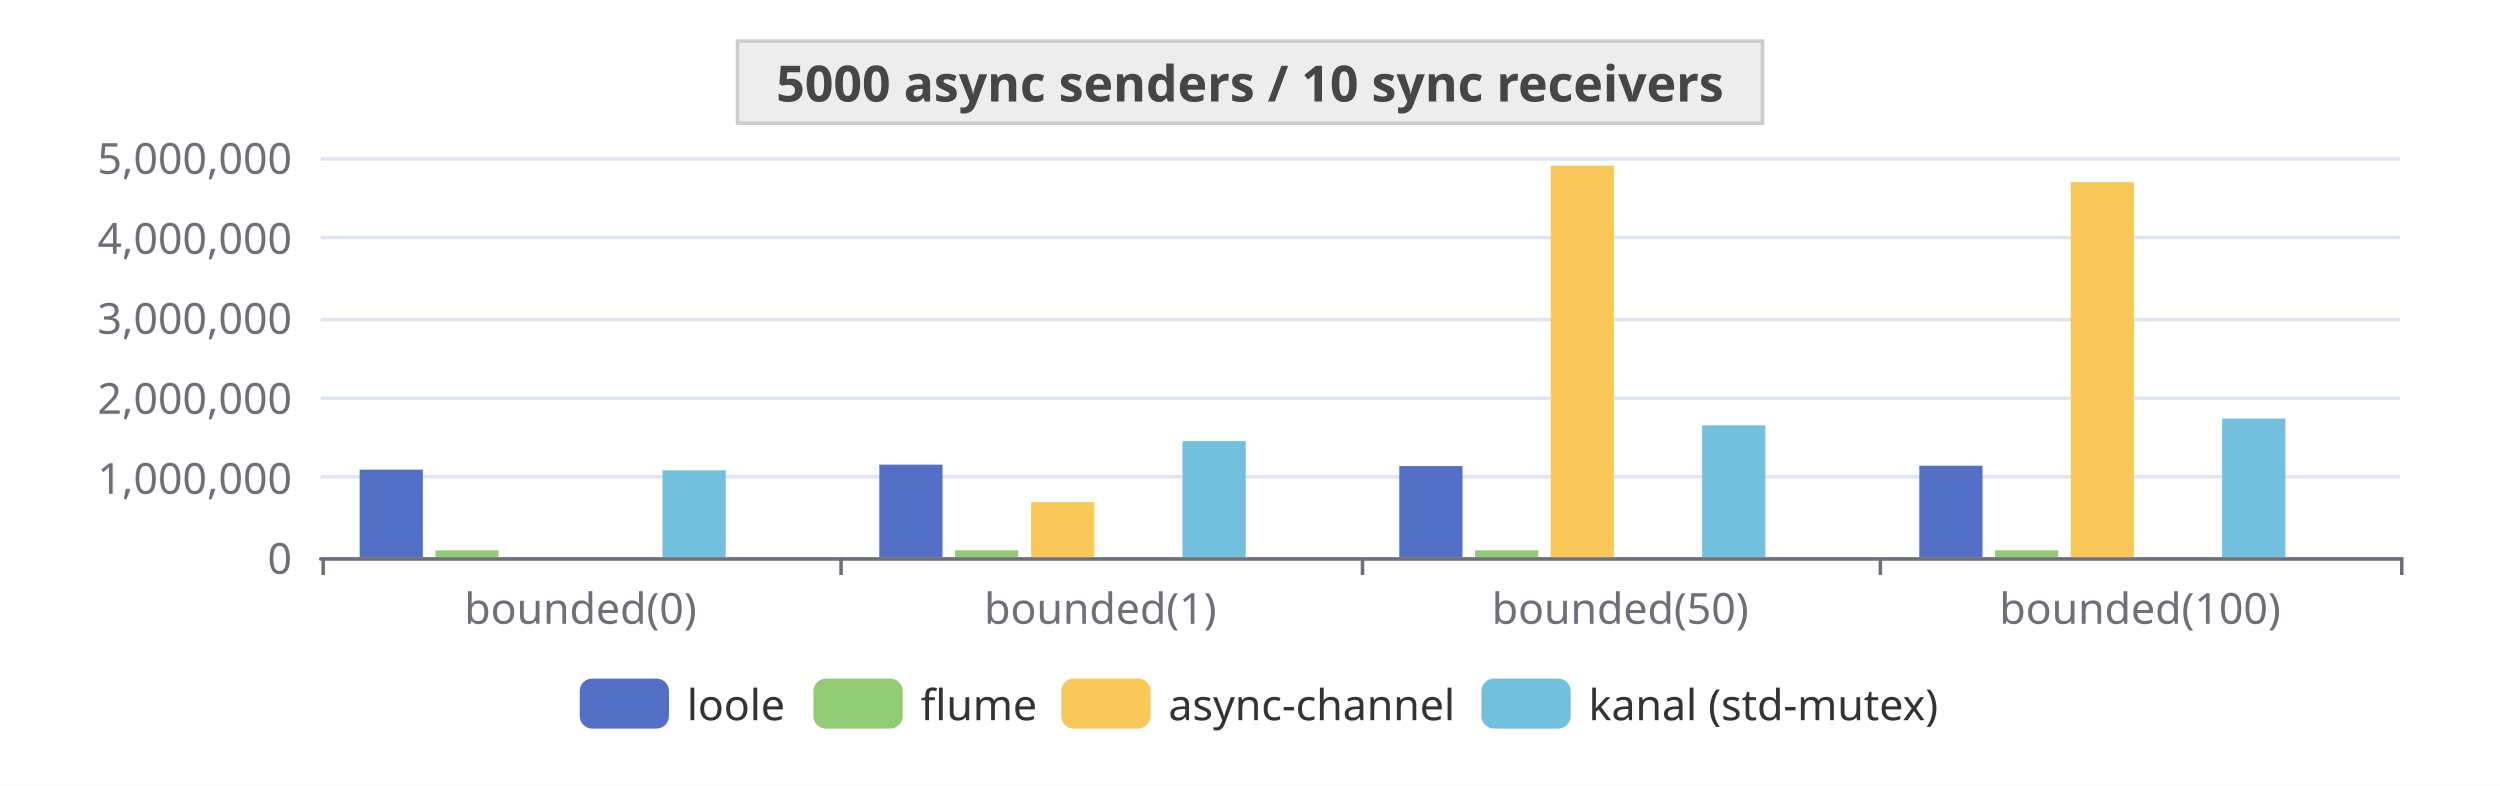
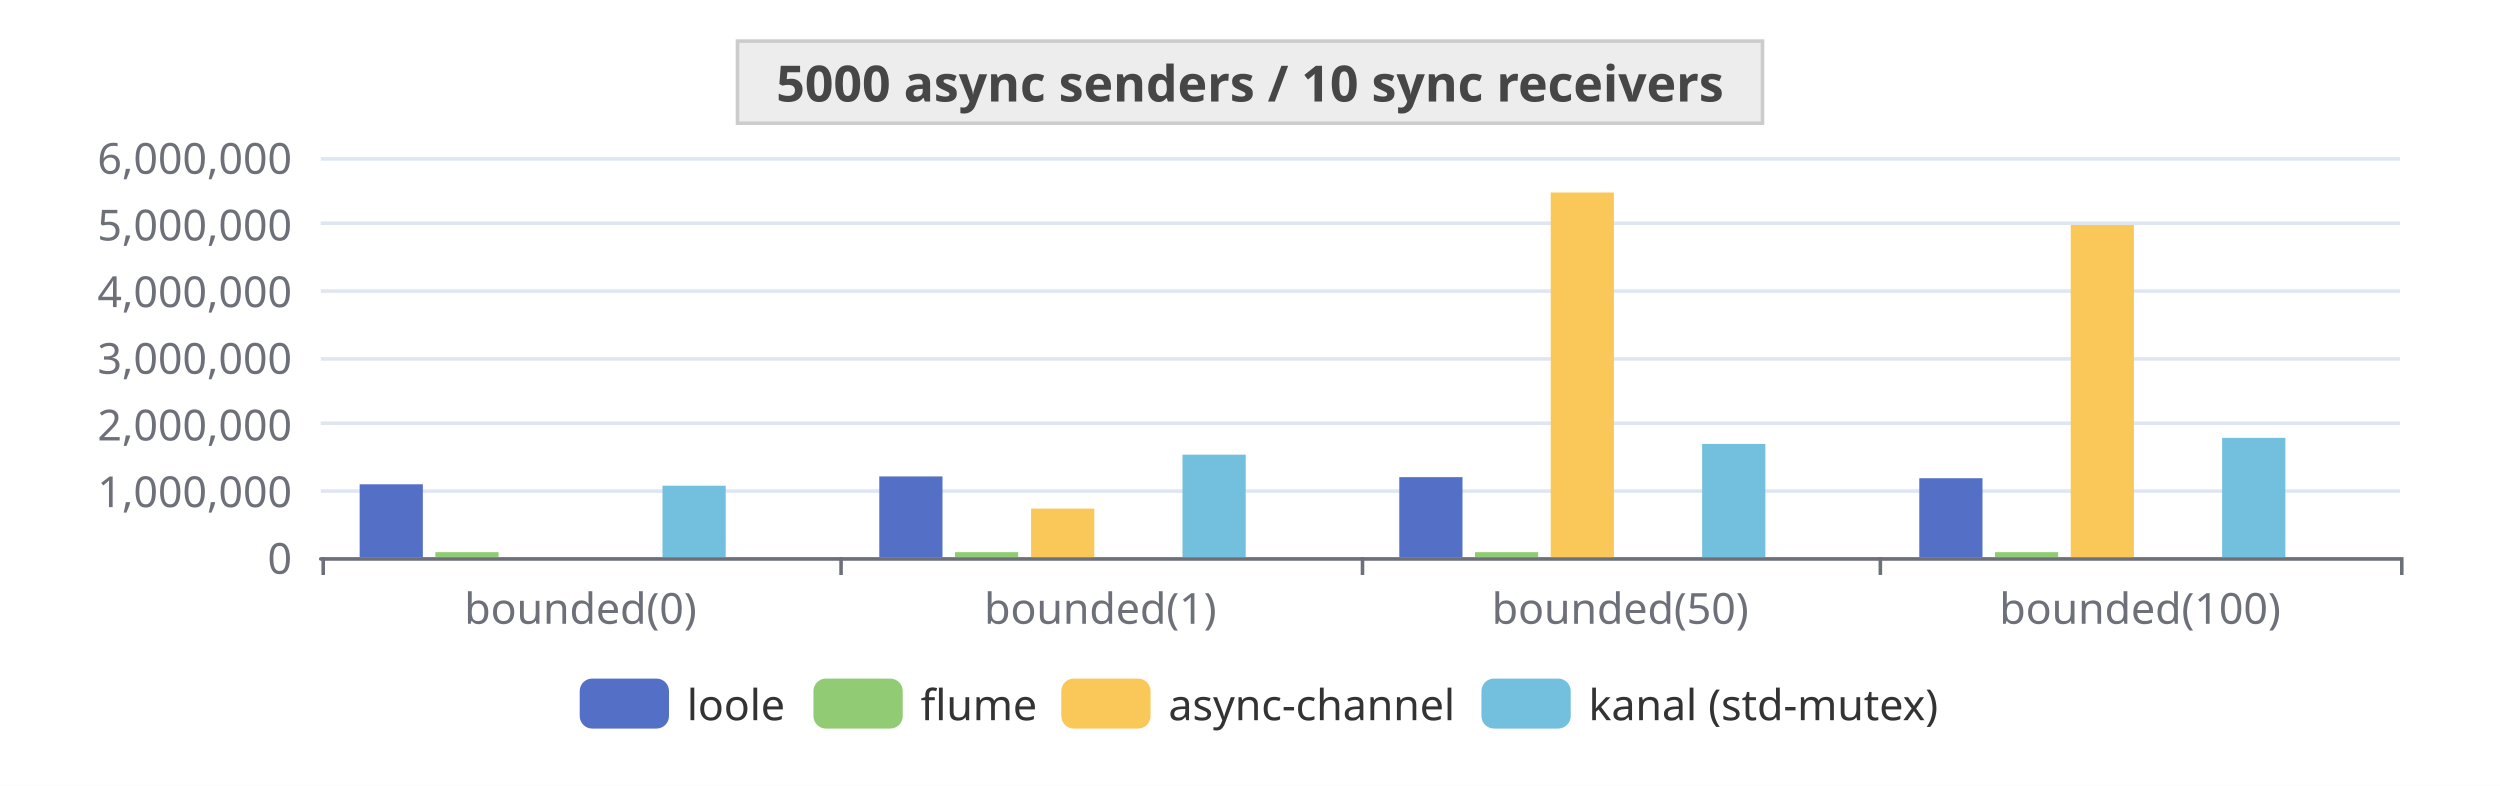
<svg xmlns="http://www.w3.org/2000/svg" width="700" height="220" version="1.1" baseProfile="full" viewBox="0 0 700 220">
  <rect width="700" height="220" x="0" y="0" id="0" fill="white" />
  <path d="M89.8 156.5L672 156.5" fill="none" stroke="#E0E6F1" />
-   <path d="M89.8 133.5L672 133.5" fill="none" stroke="#E0E6F1" />
-   <path d="M89.8 111.5L672 111.5" fill="none" stroke="#E0E6F1" />
-   <path d="M89.8 89.5L672 89.5" fill="none" stroke="#E0E6F1" />
-   <path d="M89.8 66.5L672 66.5" fill="none" stroke="#E0E6F1" />
+   <path d="M89.8 137.5L672 137.5" fill="none" stroke="#E0E6F1" />
+   <path d="M89.8 118.5L672 118.5" fill="none" stroke="#E0E6F1" />
+   <path d="M89.8 100.5L672 100.5" fill="none" stroke="#E0E6F1" />
+   <path d="M89.8 81.5L672 81.5" fill="none" stroke="#E0E6F1" />
+   <path d="M89.8 62.5L672 62.5" fill="none" stroke="#E0E6F1" />
  <path d="M89.8 44.5L672 44.5" fill="none" stroke="#E0E6F1" />
  <path d="M89.8 156.5L672 156.5" fill="none" stroke="#6E7079" stroke-linecap="round" />
  <path d="M90.5 156L90.5 161" fill="none" stroke="#6E7079" />
  <path d="M235.5 156L235.5 161" fill="none" stroke="#6E7079" />
  <path d="M381.5 156L381.5 161" fill="none" stroke="#6E7079" />
  <path d="M526.5 156L526.5 161" fill="none" stroke="#6E7079" />
  <path d="M672.5 156L672.5 161" fill="none" stroke="#6E7079" />
  <text dominant-baseline="central" text-anchor="end" style="font-size:12px;font-family:sans-serif;" transform="translate(81.76 156)" fill="#6E7079">0</text>
-   <text dominant-baseline="central" text-anchor="end" style="font-size:12px;font-family:sans-serif;" transform="translate(81.76 133.6)" fill="#6E7079">1,000,000</text>
-   <text dominant-baseline="central" text-anchor="end" style="font-size:12px;font-family:sans-serif;" transform="translate(81.76 111.2)" fill="#6E7079">2,000,000</text>
-   <text dominant-baseline="central" text-anchor="end" style="font-size:12px;font-family:sans-serif;" transform="translate(81.76 88.8)" fill="#6E7079">3,000,000</text>
-   <text dominant-baseline="central" text-anchor="end" style="font-size:12px;font-family:sans-serif;" transform="translate(81.76 66.4)" fill="#6E7079">4,000,000</text>
-   <text dominant-baseline="central" text-anchor="end" style="font-size:12px;font-family:sans-serif;" transform="translate(81.76 44)" fill="#6E7079">5,000,000</text>
+   <text dominant-baseline="central" text-anchor="end" style="font-size:12px;font-family:sans-serif;" transform="translate(81.76 137.3333)" fill="#6E7079">1,000,000</text>
+   <text dominant-baseline="central" text-anchor="end" style="font-size:12px;font-family:sans-serif;" transform="translate(81.76 118.6667)" fill="#6E7079">2,000,000</text>
+   <text dominant-baseline="central" text-anchor="end" style="font-size:12px;font-family:sans-serif;" transform="translate(81.76 100)" fill="#6E7079">3,000,000</text>
+   <text dominant-baseline="central" text-anchor="end" style="font-size:12px;font-family:sans-serif;" transform="translate(81.76 81.3333)" fill="#6E7079">4,000,000</text>
+   <text dominant-baseline="central" text-anchor="end" style="font-size:12px;font-family:sans-serif;" transform="translate(81.76 62.6667)" fill="#6E7079">5,000,000</text>
+   <text dominant-baseline="central" text-anchor="end" style="font-size:12px;font-family:sans-serif;" transform="translate(81.76 44)" fill="#6E7079">6,000,000</text>
  <text dominant-baseline="central" text-anchor="middle" style="font-size:12px;font-family:sans-serif;" y="6" transform="translate(162.54 164)" fill="#6E7079">bounded(0)</text>
  <text dominant-baseline="central" text-anchor="middle" style="font-size:12px;font-family:sans-serif;" y="6" transform="translate(308.1 164)" fill="#6E7079">bounded(1)</text>
  <text dominant-baseline="central" text-anchor="middle" style="font-size:12px;font-family:sans-serif;" y="6" transform="translate(453.66 164)" fill="#6E7079">bounded(50)</text>
  <text dominant-baseline="central" text-anchor="middle" style="font-size:12px;font-family:sans-serif;" y="6" transform="translate(599.22 164)" fill="#6E7079">bounded(100)</text>
-   <path d="M100.7 156l17.7 0l0 -24.5l-17.7 0Z" fill="#5470c6" />
-   <path d="M246.2 156l17.7 0l0 -25.9l-17.7 0Z" fill="#5470c6" />
-   <path d="M391.8 156l17.7 0l0 -25.5l-17.7 0Z" fill="#5470c6" />
-   <path d="M537.4 156l17.7 0l0 -25.6l-17.7 0Z" fill="#5470c6" />
-   <path d="M121.9 156l17.7 0l0 -1.9l-17.7 0Z" fill="#91cc75" />
-   <path d="M267.4 156l17.7 0l0 -1.9l-17.7 0Z" fill="#91cc75" />
-   <path d="M413 156l17.7 0l0 -1.9l-17.7 0Z" fill="#91cc75" />
-   <path d="M558.6 156l17.7 0l0 -1.9l-17.7 0Z" fill="#91cc75" />
+   <path d="M100.7 156l17.7 0l0 -20.4l-17.7 0Z" fill="#5470c6" />
+   <path d="M246.2 156l17.7 0l0 -22.6l-17.7 0Z" fill="#5470c6" />
+   <path d="M391.8 156l17.7 0l0 -22.4l-17.7 0Z" fill="#5470c6" />
+   <path d="M537.4 156l17.7 0l0 -22.1l-17.7 0Z" fill="#5470c6" />
+   <path d="M121.9 156l17.7 0l0 -1.4l-17.7 0Z" fill="#91cc75" />
+   <path d="M267.4 156l17.7 0l0 -1.4l-17.7 0Z" fill="#91cc75" />
+   <path d="M413 156l17.7 0l0 -1.4l-17.7 0Z" fill="#91cc75" />
+   <path d="M558.6 156l17.7 0l0 -1.4l-17.7 0Z" fill="#91cc75" />
  <path d="M143.1 156l17.7 0l0 0l-17.7 0Z" fill="#fac858" />
-   <path d="M288.7 156l17.7 0l0 -15.4l-17.7 0Z" fill="#fac858" />
-   <path d="M434.2 156l17.7 0l0 -109.6l-17.7 0Z" fill="#fac858" />
-   <path d="M579.8 156l17.7 0l0 -105l-17.7 0Z" fill="#fac858" />
+   <path d="M288.7 156l17.7 0l0 -13.6l-17.7 0Z" fill="#fac858" />
+   <path d="M434.2 156l17.7 0l0 -102.1l-17.7 0Z" fill="#fac858" />
+   <path d="M579.8 156l17.7 0l0 -93l-17.7 0Z" fill="#fac858" />
  <path d="M164.3 156l17.7 0l0 0l-17.7 0Z" fill="#ee6666" />
  <path d="M309.9 156l17.7 0l0 0l-17.7 0Z" fill="#ee6666" />
  <path d="M455.4 156l17.7 0l0 0l-17.7 0Z" fill="#ee6666" />
  <path d="M601 156l17.7 0l0 0l-17.7 0Z" fill="#ee6666" />
-   <path d="M185.5 156l17.7 0l0 -24.3l-17.7 0Z" fill="#73c0de" />
-   <path d="M331.1 156l17.7 0l0 -32.5l-17.7 0Z" fill="#73c0de" />
-   <path d="M476.6 156l17.7 0l0 -36.9l-17.7 0Z" fill="#73c0de" />
-   <path d="M622.2 156l17.7 0l0 -38.8l-17.7 0Z" fill="#73c0de" />
+   <path d="M185.5 156l17.7 0l0 -20l-17.7 0Z" fill="#73c0de" />
+   <path d="M331.1 156l17.7 0l0 -28.7l-17.7 0Z" fill="#73c0de" />
+   <path d="M476.6 156l17.7 0l0 -31.7l-17.7 0Z" fill="#73c0de" />
+   <path d="M622.2 156l17.7 0l0 -33.4l-17.7 0Z" fill="#73c0de" />
  <path d="M206.7 156l17.7 0l0 0l-17.7 0Z" fill="#3ba272" />
  <path d="M352.3 156l17.7 0l0 0l-17.7 0Z" fill="#3ba272" />
  <path d="M497.8 156l17.7 0l0 0l-17.7 0Z" fill="#3ba272" />
  <path d="M643.4 156l17.7 0l0 0l-17.7 0Z" fill="#3ba272" />
  <path d="M-5 -5l385.4 0l0 24l-385.4 0Z" transform="translate(162.32 190)" fill="rgb(0,0,0)" fill-opacity="0" stroke="#ccc" stroke-width="0" />
  <path d="M3.5 0L21.5 0A3.5 3.5 0 0 1 25 3.5L25 10.5A3.5 3.5 0 0 1 21.5 14L3.5 14A3.5 3.5 0 0 1 0 10.5L0 3.5A3.5 3.5 0 0 1 3.5 0" transform="translate(162.32 190)" fill="#5470c6" />
  <text dominant-baseline="central" text-anchor="start" style="font-size:12px;font-family:sans-serif;" x="30" y="7" transform="translate(162.32 190)" fill="#333">loole</text>
  <path d="M3.5 0L21.5 0A3.5 3.5 0 0 1 25 3.5L25 10.5A3.5 3.5 0 0 1 21.5 14L3.5 14A3.5 3.5 0 0 1 0 10.5L0 3.5A3.5 3.5 0 0 1 3.5 0" transform="translate(227.76 190)" fill="#91cc75" />
  <text dominant-baseline="central" text-anchor="start" style="font-size:12px;font-family:sans-serif;" x="30" y="7" transform="translate(227.76 190)" fill="#333">flume</text>
  <path d="M3.5 0L21.5 0A3.5 3.5 0 0 1 25 3.5L25 10.5A3.5 3.5 0 0 1 21.5 14L3.5 14A3.5 3.5 0 0 1 0 10.5L0 3.5A3.5 3.5 0 0 1 3.5 0" transform="translate(297.16 190)" fill="#fac858" />
  <text dominant-baseline="central" text-anchor="start" style="font-size:12px;font-family:sans-serif;" x="30" y="7" transform="translate(297.16 190)" fill="#333">async-channel</text>
  <path d="M3.5 0L21.5 0A3.5 3.5 0 0 1 25 3.5L25 10.5A3.5 3.5 0 0 1 21.5 14L3.5 14A3.5 3.5 0 0 1 0 10.5L0 3.5A3.5 3.5 0 0 1 3.5 0" transform="translate(414.8 190)" fill="#73c0de" />
  <text dominant-baseline="central" text-anchor="start" style="font-size:12px;font-family:sans-serif;" xml:space="preserve" x="30" y="7" transform="translate(414.8 190)" fill="#333">kanal (std-mutex)</text>
  <path d="M-143.5 -4.5l287 0l0 23l-287 0Z" transform="translate(350 16)" fill="#ddd8" stroke="#ccc" />
  <text dominant-baseline="central" text-anchor="middle" style="font-size:14px;font-family:sans-serif;font-weight:bold;" xml:space="preserve" y="7" transform="translate(350 16)" fill="#464646">5000 async senders / 10 sync receivers</text>
</svg>
